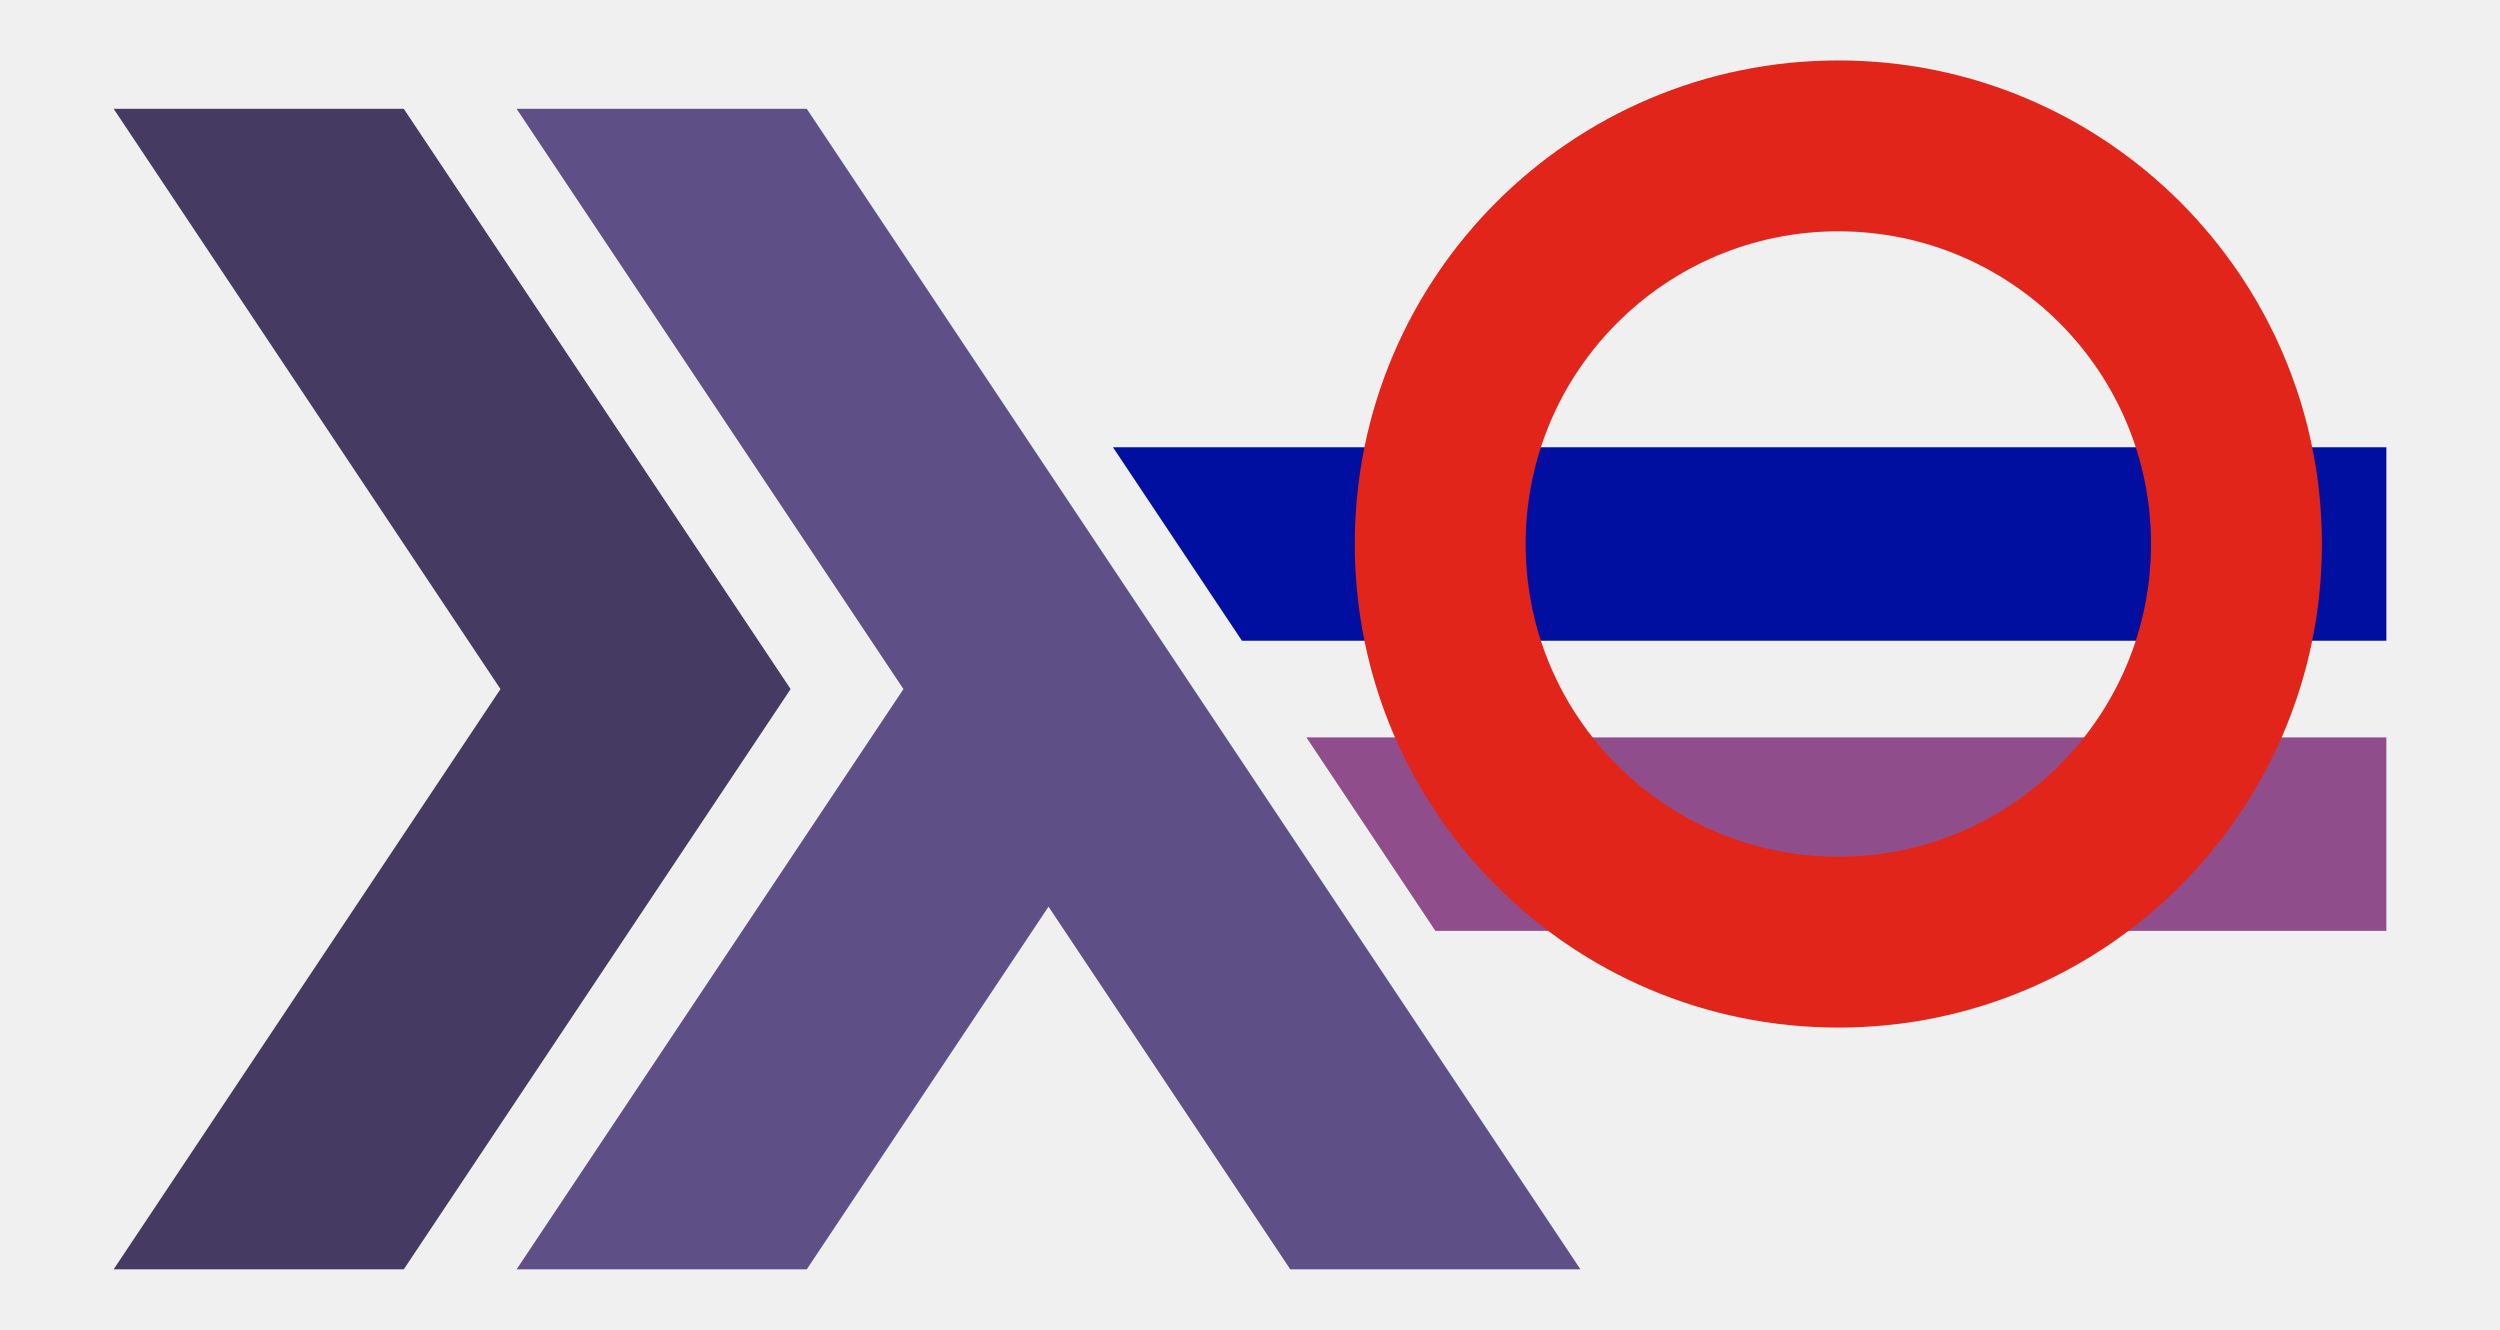
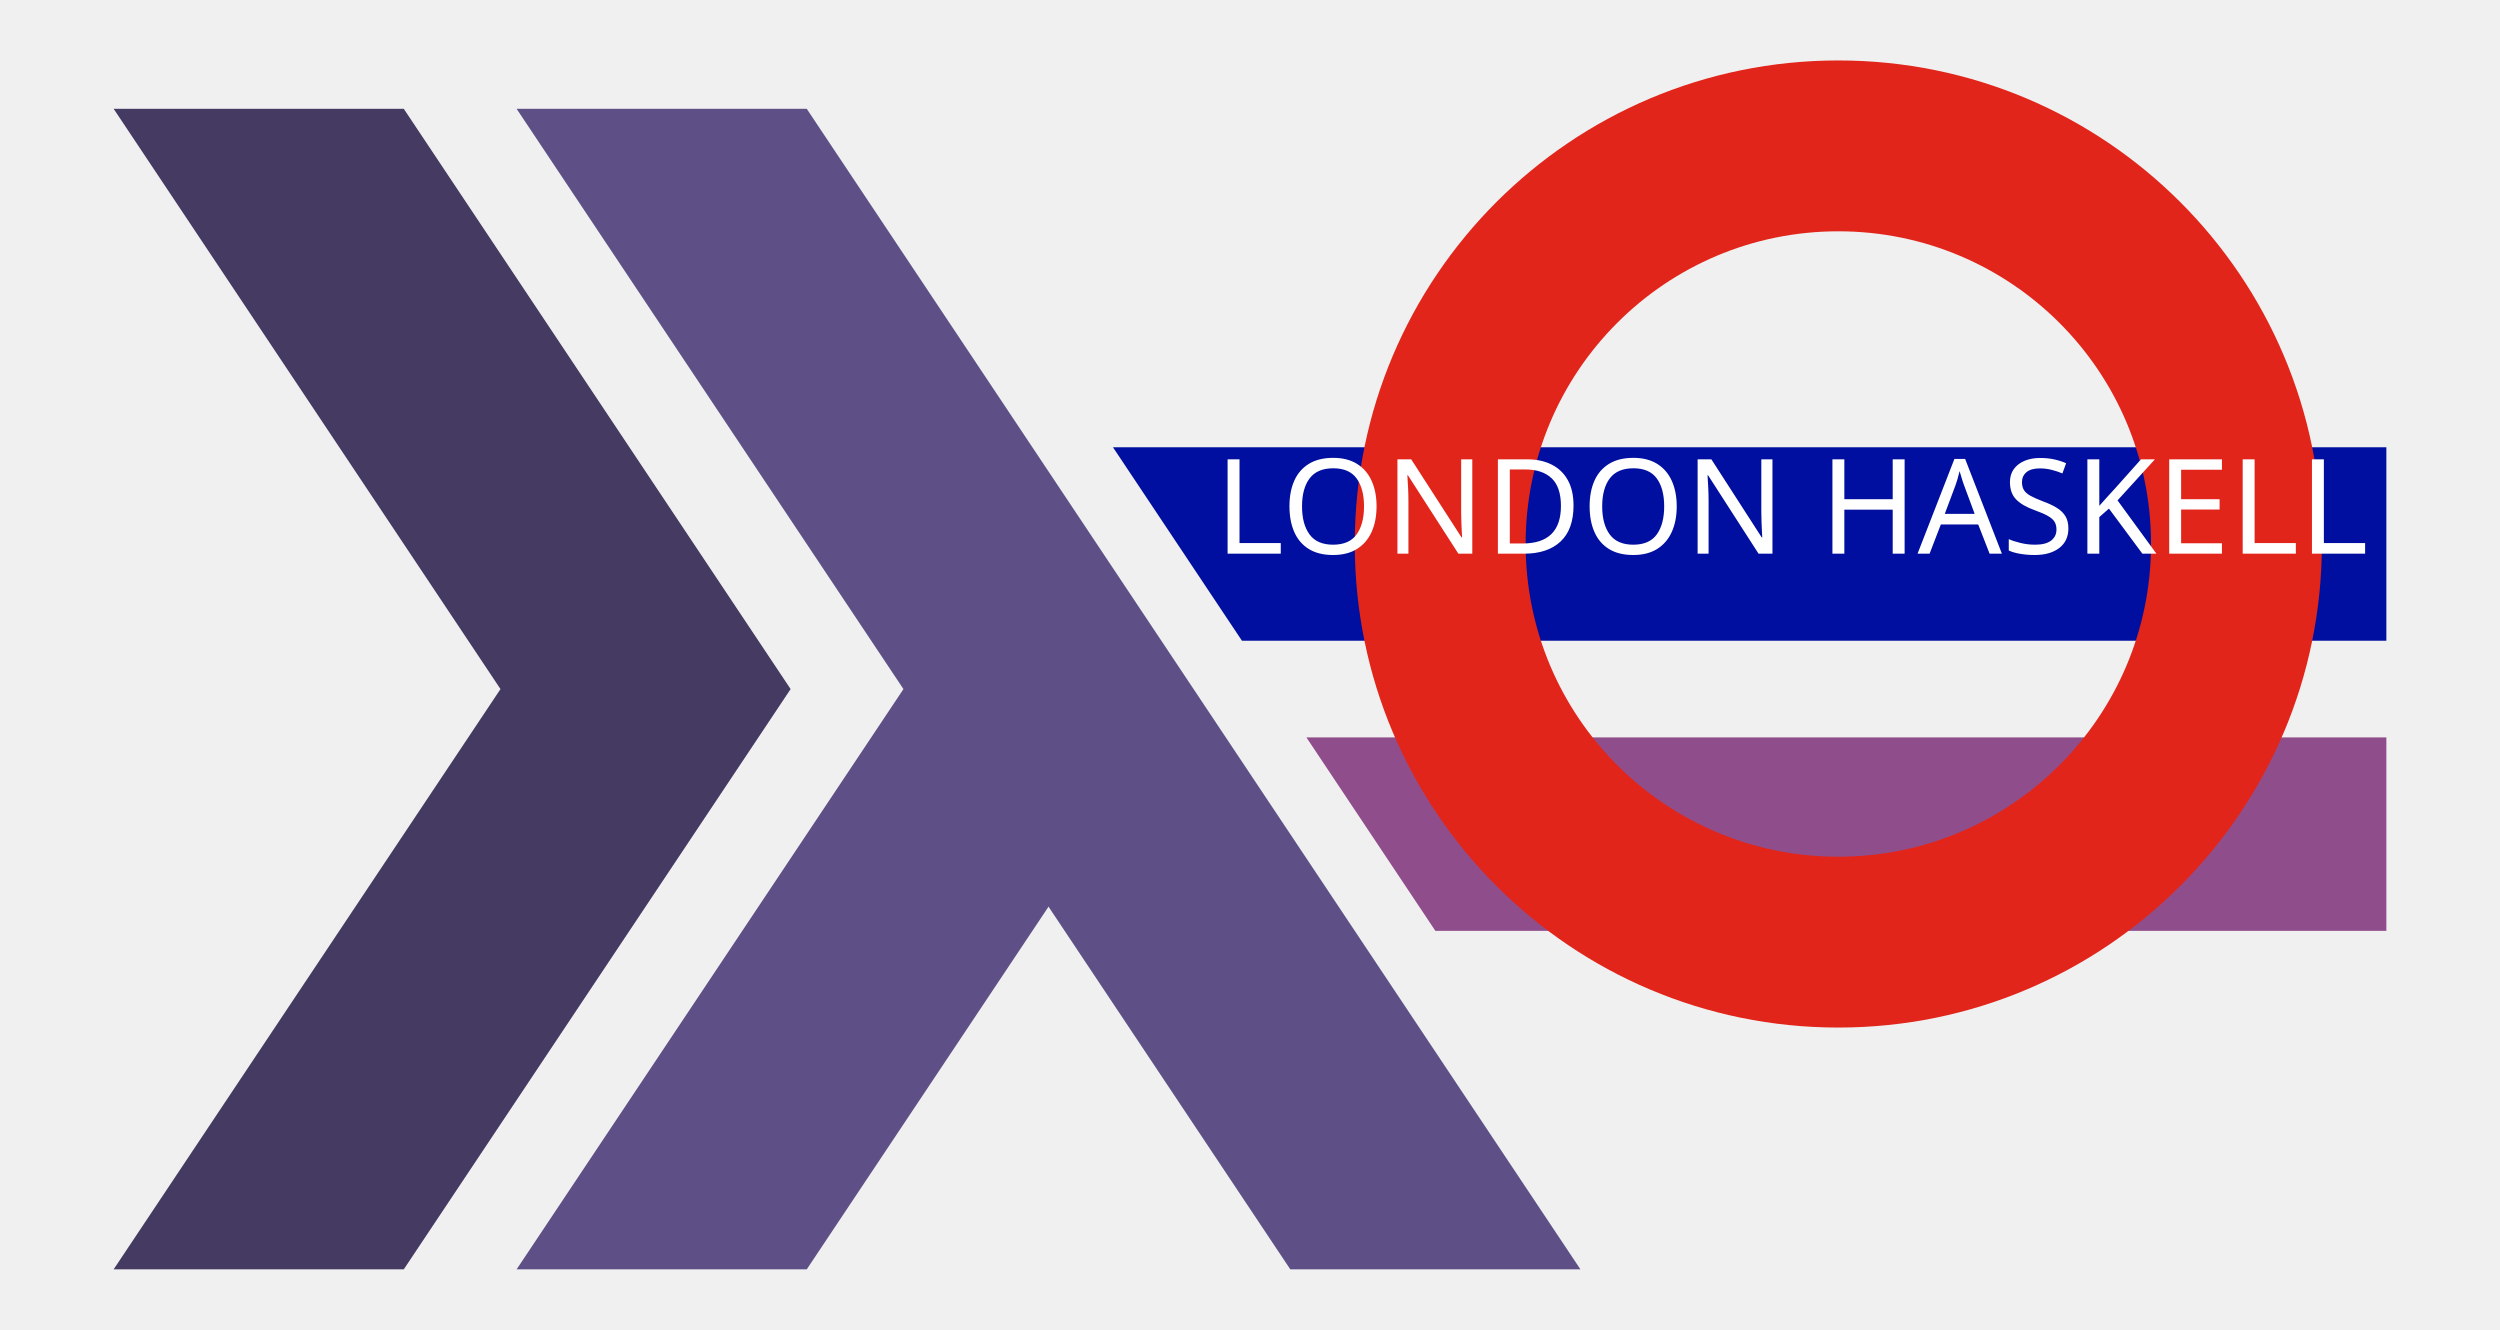
<svg xmlns="http://www.w3.org/2000/svg" viewBox="0 0 1000 531.915" version="1.1" width="1000" height="531.915">
  <path fill="#000F9F" d="M445.197,178.917 l51.58,77.369 h457.769 v-77.369 Z" />
  <path fill="#453A62" d="M316.248,275.629 l-154.739,-232.108 h-116.054 l154.739,232.108 l-154.739,232.108 h116.054 Z" />
  <path fill="#5E5086" d="M477.434,275.629 l-154.739,-232.108 h-116.054 l154.739,232.108 l-154.739,232.108 h116.054 Z" />
  <path fill="#5E5086" d="M361.38,275.629 l154.739,232.108 h116.054 l-154.739,-232.108 Z" />
  <path fill="#8F4E8B" d="M522.566,294.971 l51.58,77.369 h380.4 v-77.369 Z" />
  <defs />
  <path fill="#E1251B" d="M860.413,217.601 h68.343 c0,-106.825 -86.599,-193.424 -193.424,-193.424 c-106.825,0 -193.424,86.599 -193.424,193.424 c0,106.825 86.599,193.424 193.424,193.424 c106.825,0 193.424,-86.599 193.424,-193.424 l-68.343,0 c0,69.08 -56.001,125.081 -125.081,125.081 c-69.08,0 -125.081,-56.001 -125.081,-125.081 c0,-69.08 56.001,-125.081 125.081,-125.081 c69.08,0 125.081,56.001 125.081,125.081 Z" />
+   <g stroke-width="0" stroke="#000000" fill="#FFFFFF" stroke-linecap="butt" stroke-linejoin="miter" stroke-miterlimit="10" fill-opacity="1" stroke-opacity="1" font-size="52.869px" font-family="johnston">
+     <text stroke="none" transform="matrix(1, 0, 0, 1, 716.6344, 221.47)" text-anchor="middle">LONDON HASKELL</text>
+   </g>
</svg>
